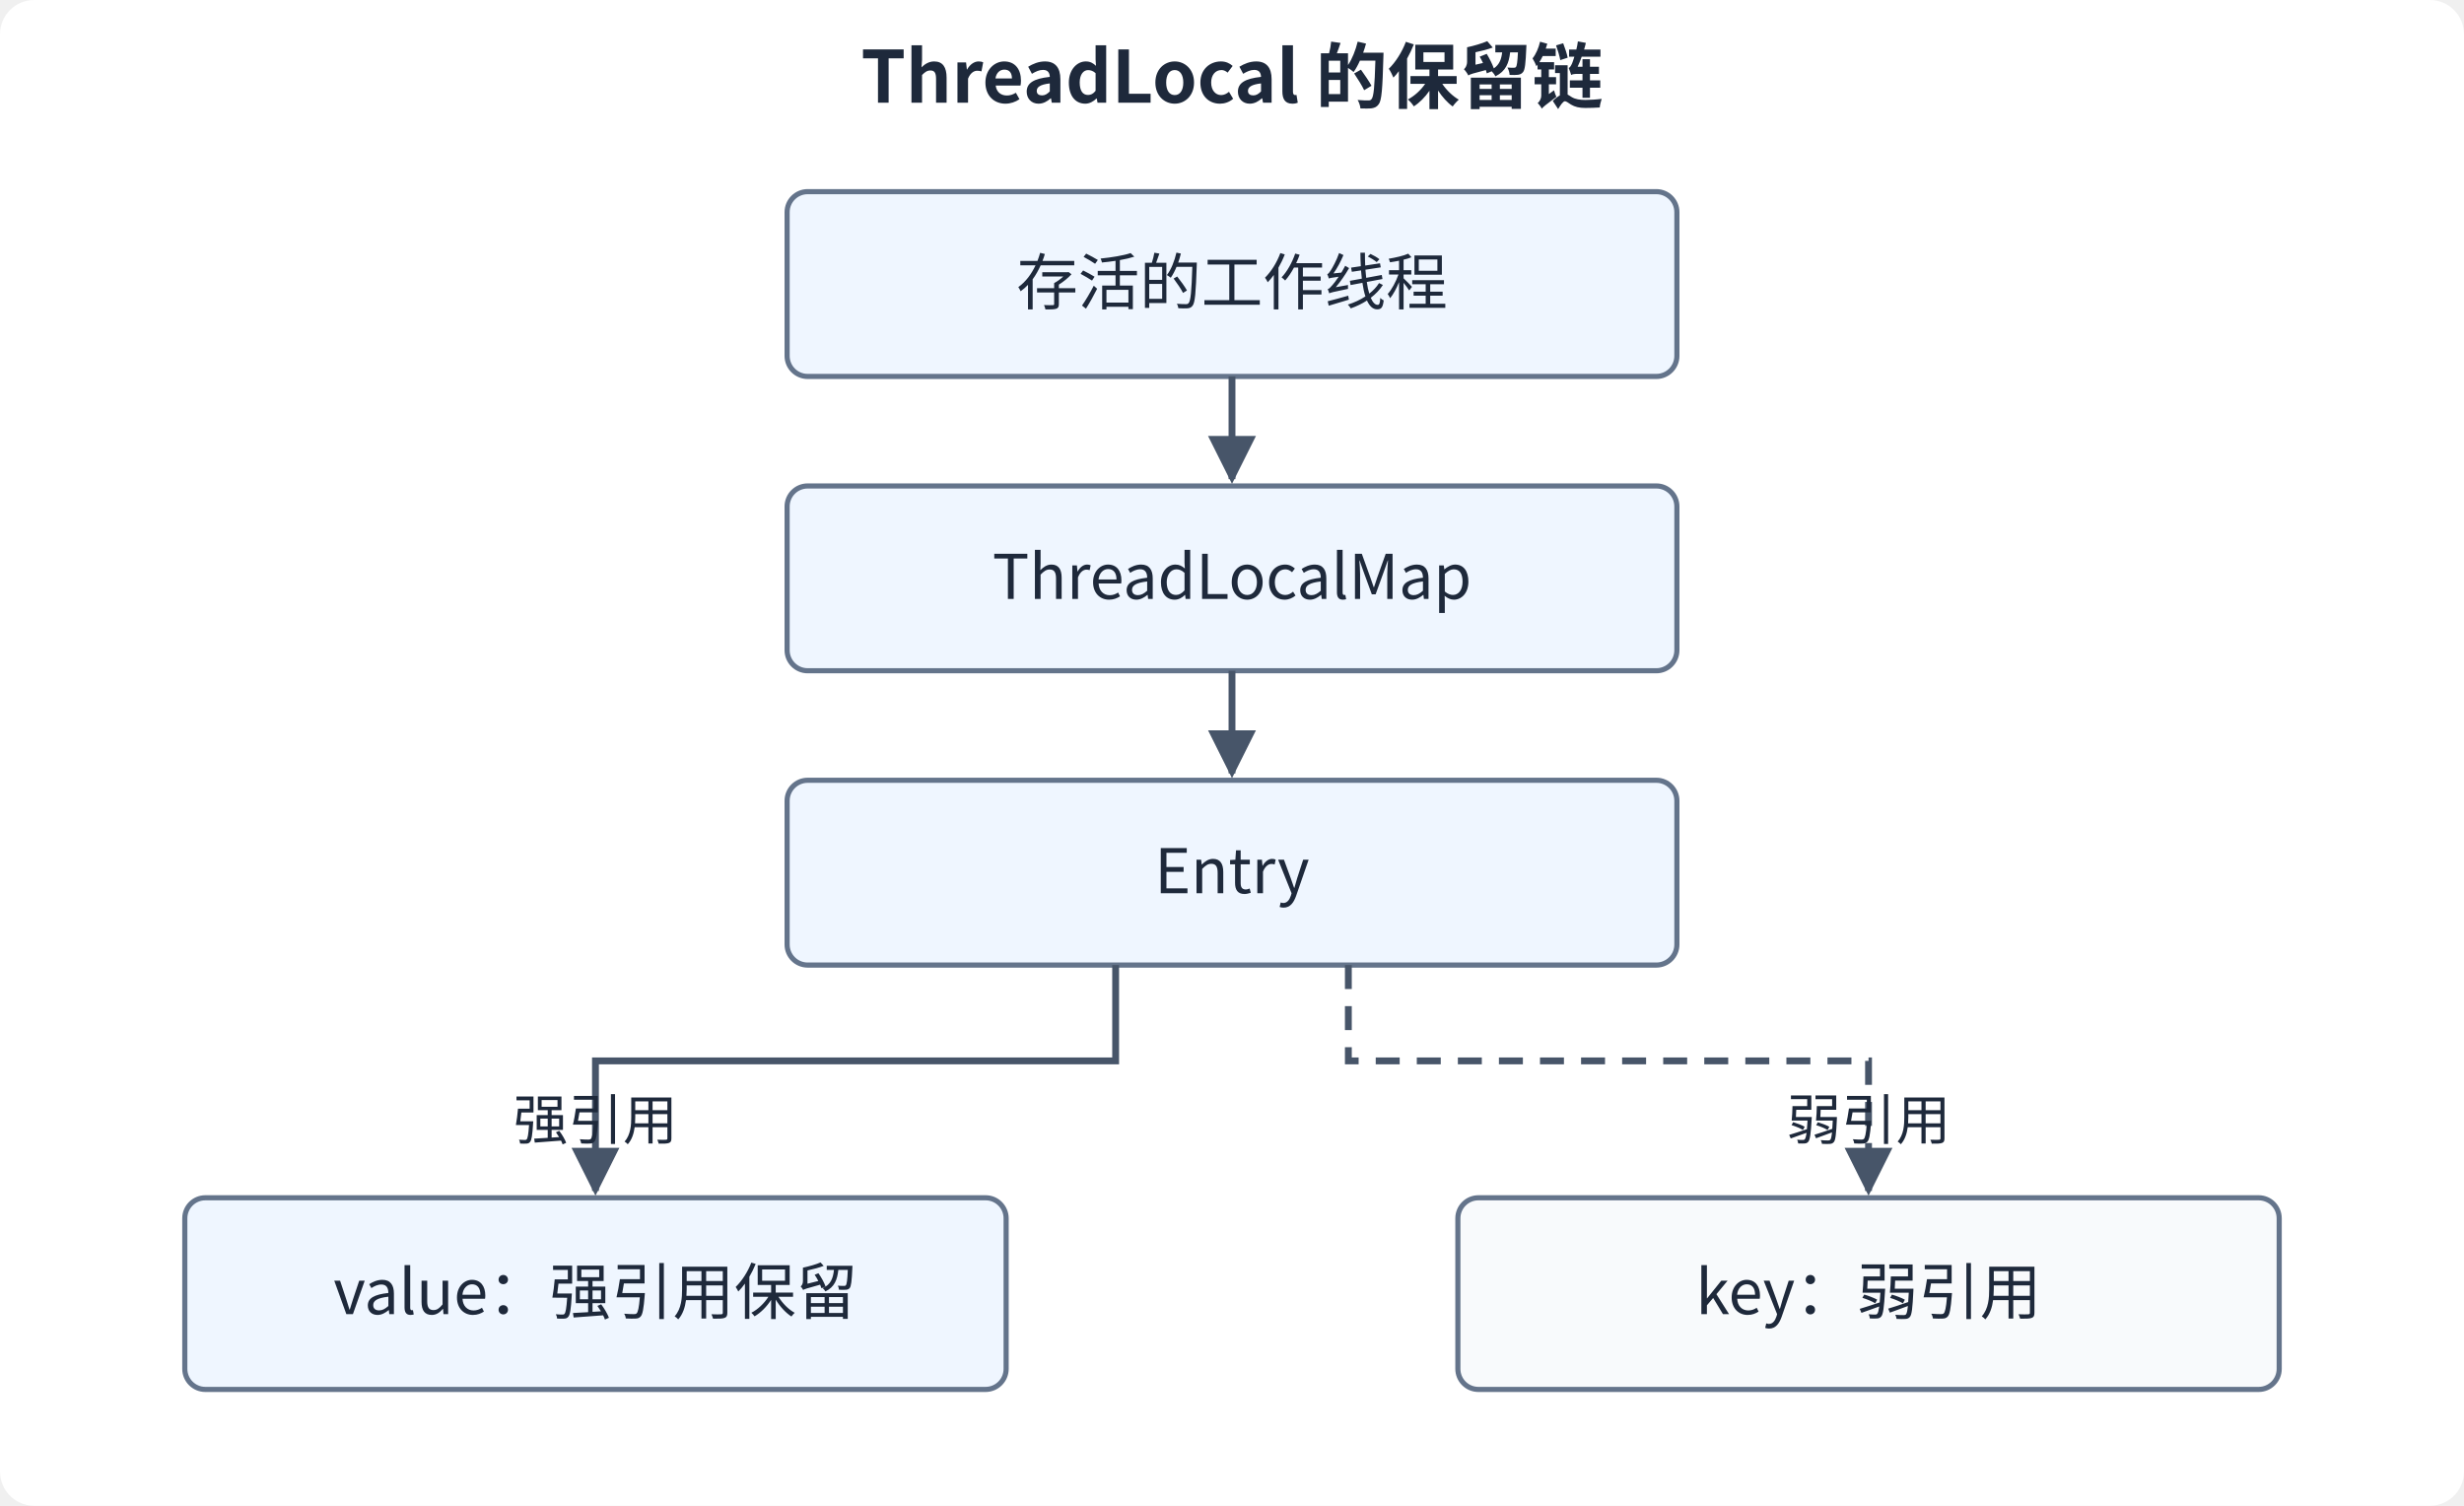
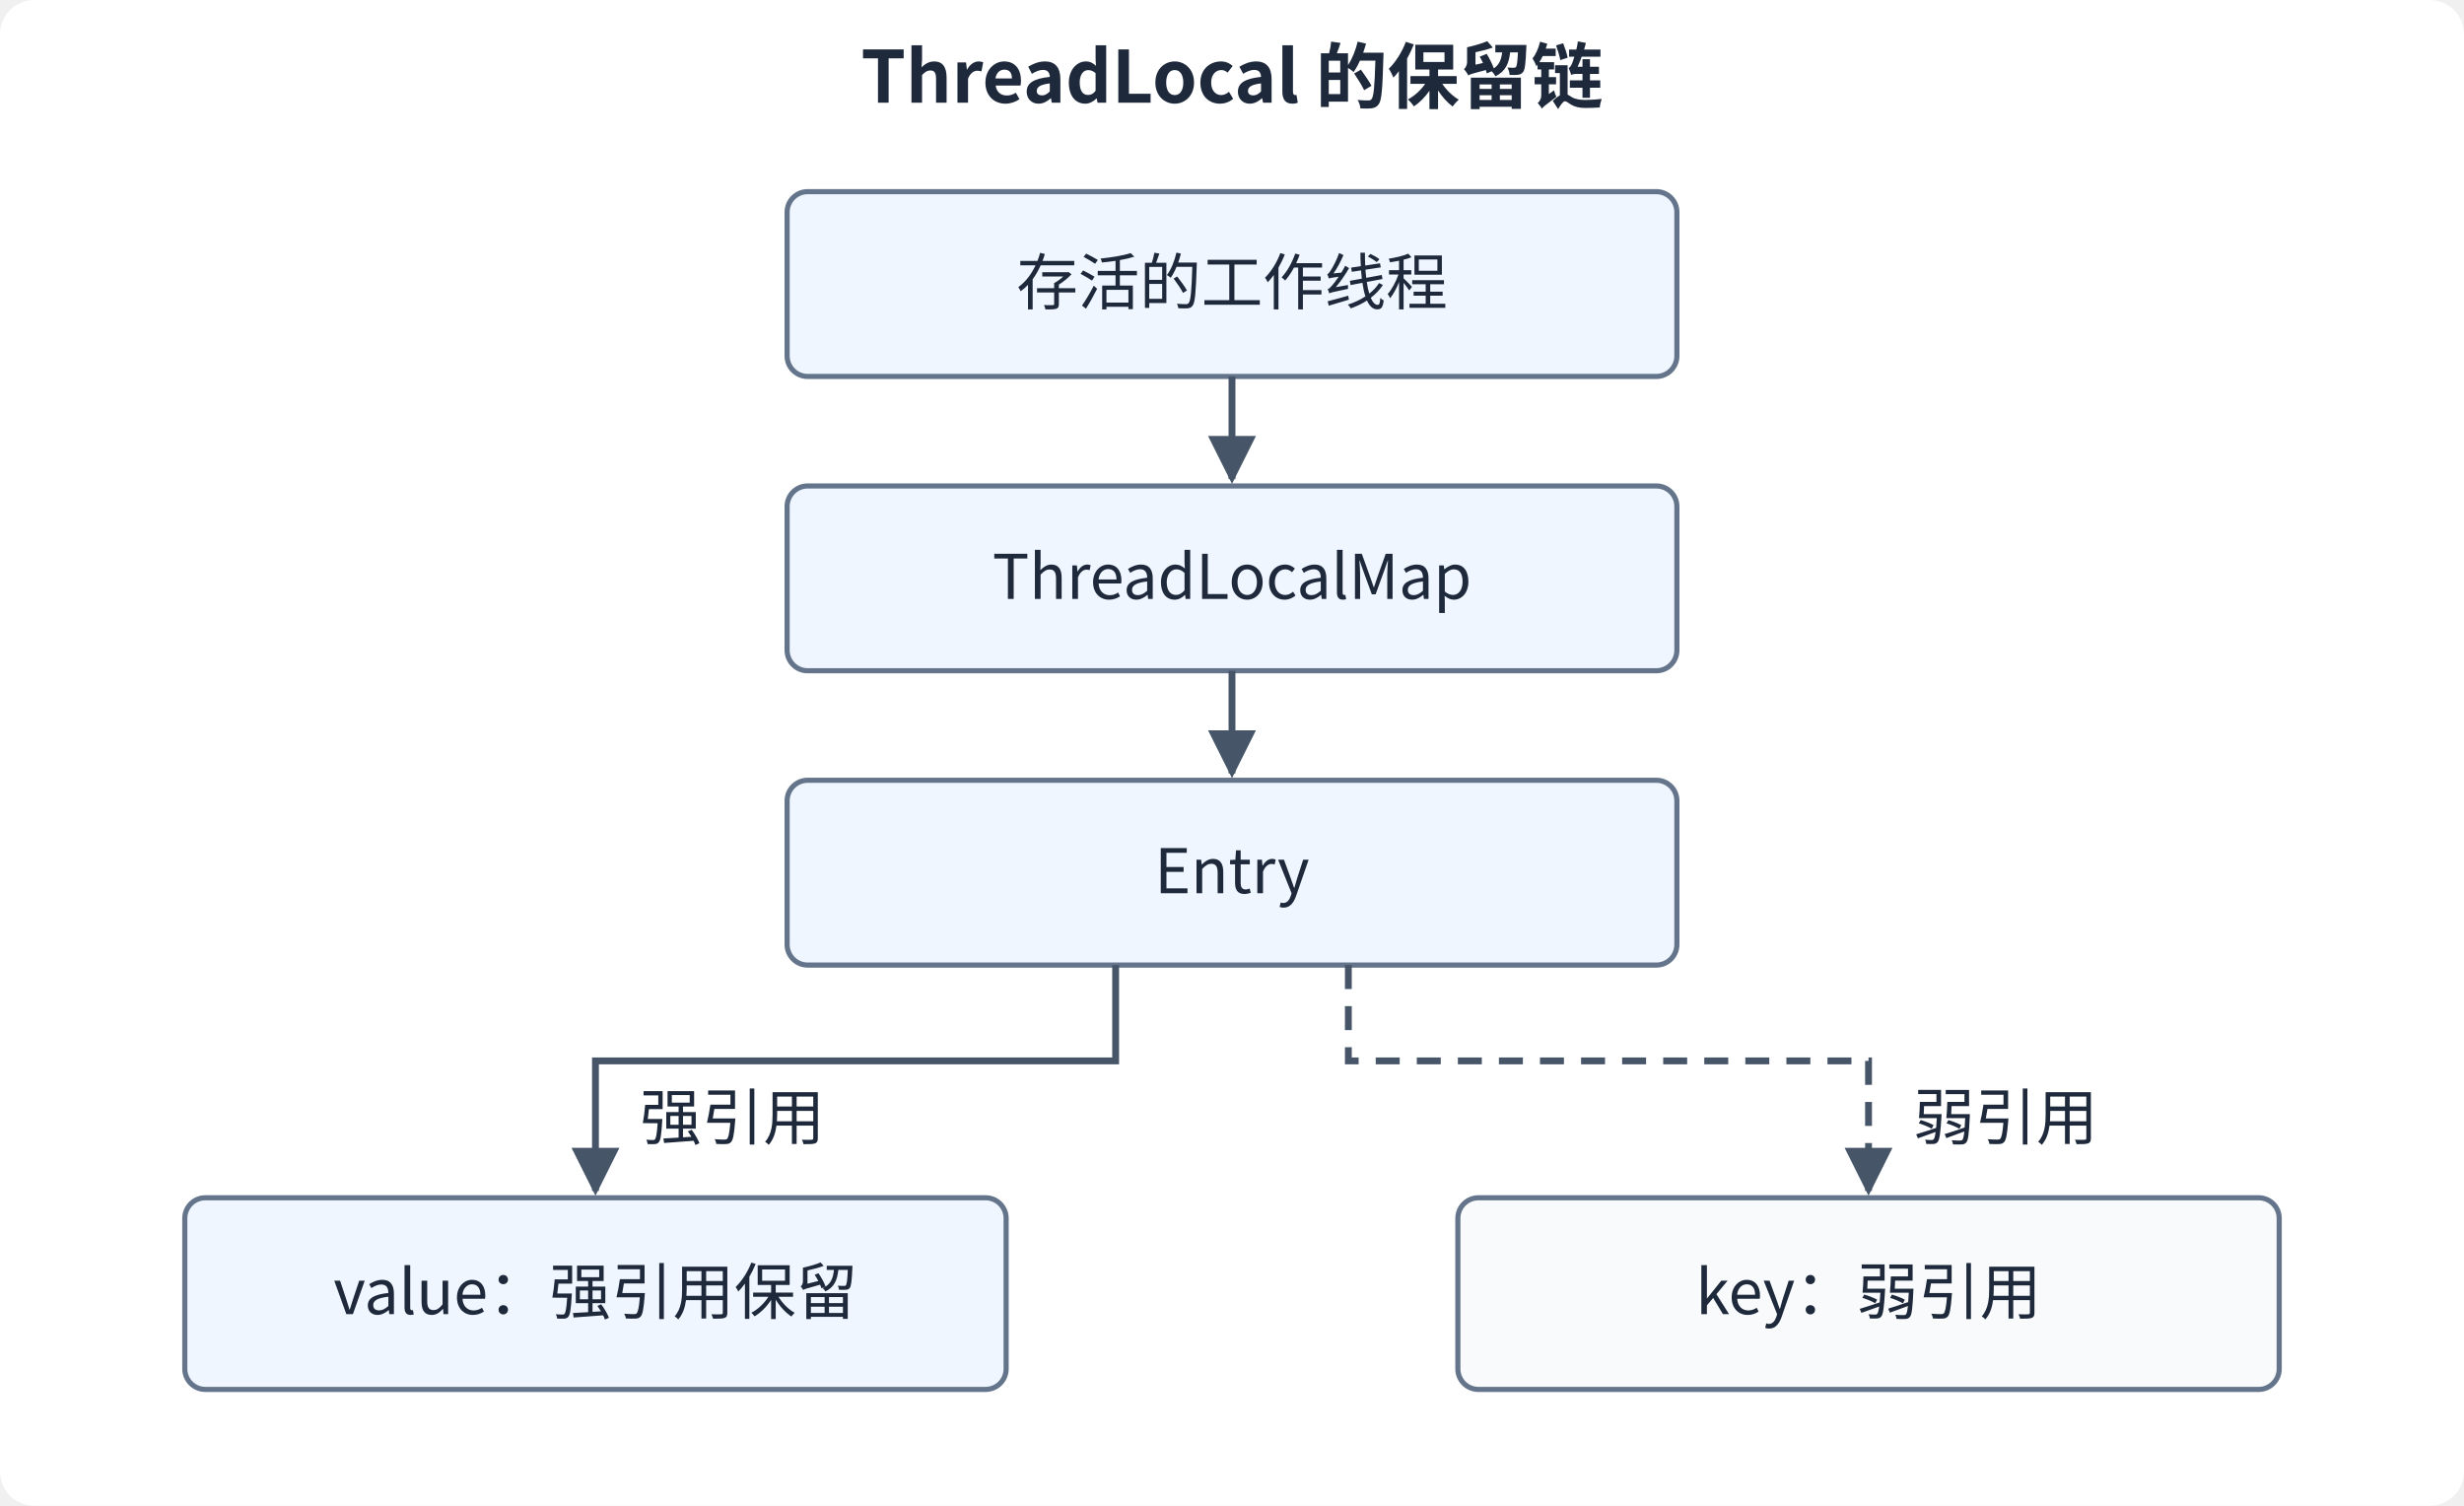
<svg xmlns="http://www.w3.org/2000/svg" width="720" height="440" viewBox="0 0 720 440" role="img" aria-labelledby="title desc">
  <defs>
    <marker id="arrow" viewBox="0 0 10 10" refX="9" refY="5" markerWidth="7" markerHeight="7" orient="auto-start-reverse">
      <path d="M0 0 L10 5 L0 10 Z" fill="#475569" />
    </marker>
  </defs>
  <style>text{font-family:"Microsoft YaHei","Noto Sans CJK SC",Arial,sans-serif;fill:#1e293b} .edge{fill:none;stroke:#475569;stroke-width:2;marker-end:url(#arrow)}</style>
  <rect width="720" height="440" rx="10" fill="#fff" />
  <text x="360" y="30" text-anchor="middle" font-size="21" font-weight="bold">ThreadLocal 的保留链</text>
  <rect x="230" y="56" width="260" height="54" rx="6" fill="#eff6ff" stroke="#64748b" stroke-width="1.5" />
  <text x="360.0" y="89.0" text-anchor="middle" font-size="18" font-weight="normal">存活的工作线程</text>
  <rect x="230" y="142" width="260" height="54" rx="6" fill="#eff6ff" stroke="#64748b" stroke-width="1.5" />
  <text x="360.0" y="175.0" text-anchor="middle" font-size="18" font-weight="normal">ThreadLocalMap</text>
  <rect x="230" y="228" width="260" height="54" rx="6" fill="#eff6ff" stroke="#64748b" stroke-width="1.5" />
  <text x="360.0" y="261.0" text-anchor="middle" font-size="18" font-weight="normal">Entry</text>
  <path class="edge" d="M 360 110 V 140" />
  <path class="edge" d="M 360 196 V 226" />
  <rect x="54" y="350" width="240" height="56" rx="6" fill="#eff6ff" stroke="#64748b" stroke-width="1.5" />
  <text x="174.0" y="384.0" text-anchor="middle" font-size="18" font-weight="normal">value：强引用保留</text>
  <rect x="426" y="350" width="240" height="56" rx="6" fill="#f8fafc" stroke="#64748b" stroke-width="1.5" />
  <text x="546.0" y="384.0" text-anchor="middle" font-size="18" font-weight="normal">key：弱引用</text>
  <path class="edge" d="M 326 282 V 310 H 174 V 348" />
  <path class="edge" d="M 394 282 V 310 H 546 V 348" stroke-dasharray="7 5" />
-   <text x="174" y="333" text-anchor="middle" font-size="16" font-weight="normal">强引用</text>
-   <text x="546" y="333" text-anchor="middle" font-size="16" font-weight="normal">弱引用</text>
+   <text x="214" y="333" text-anchor="middle" font-size="18" font-weight="normal">强引用</text>
+   <text x="586" y="333" text-anchor="middle" font-size="18" font-weight="normal">弱引用</text>
</svg>
